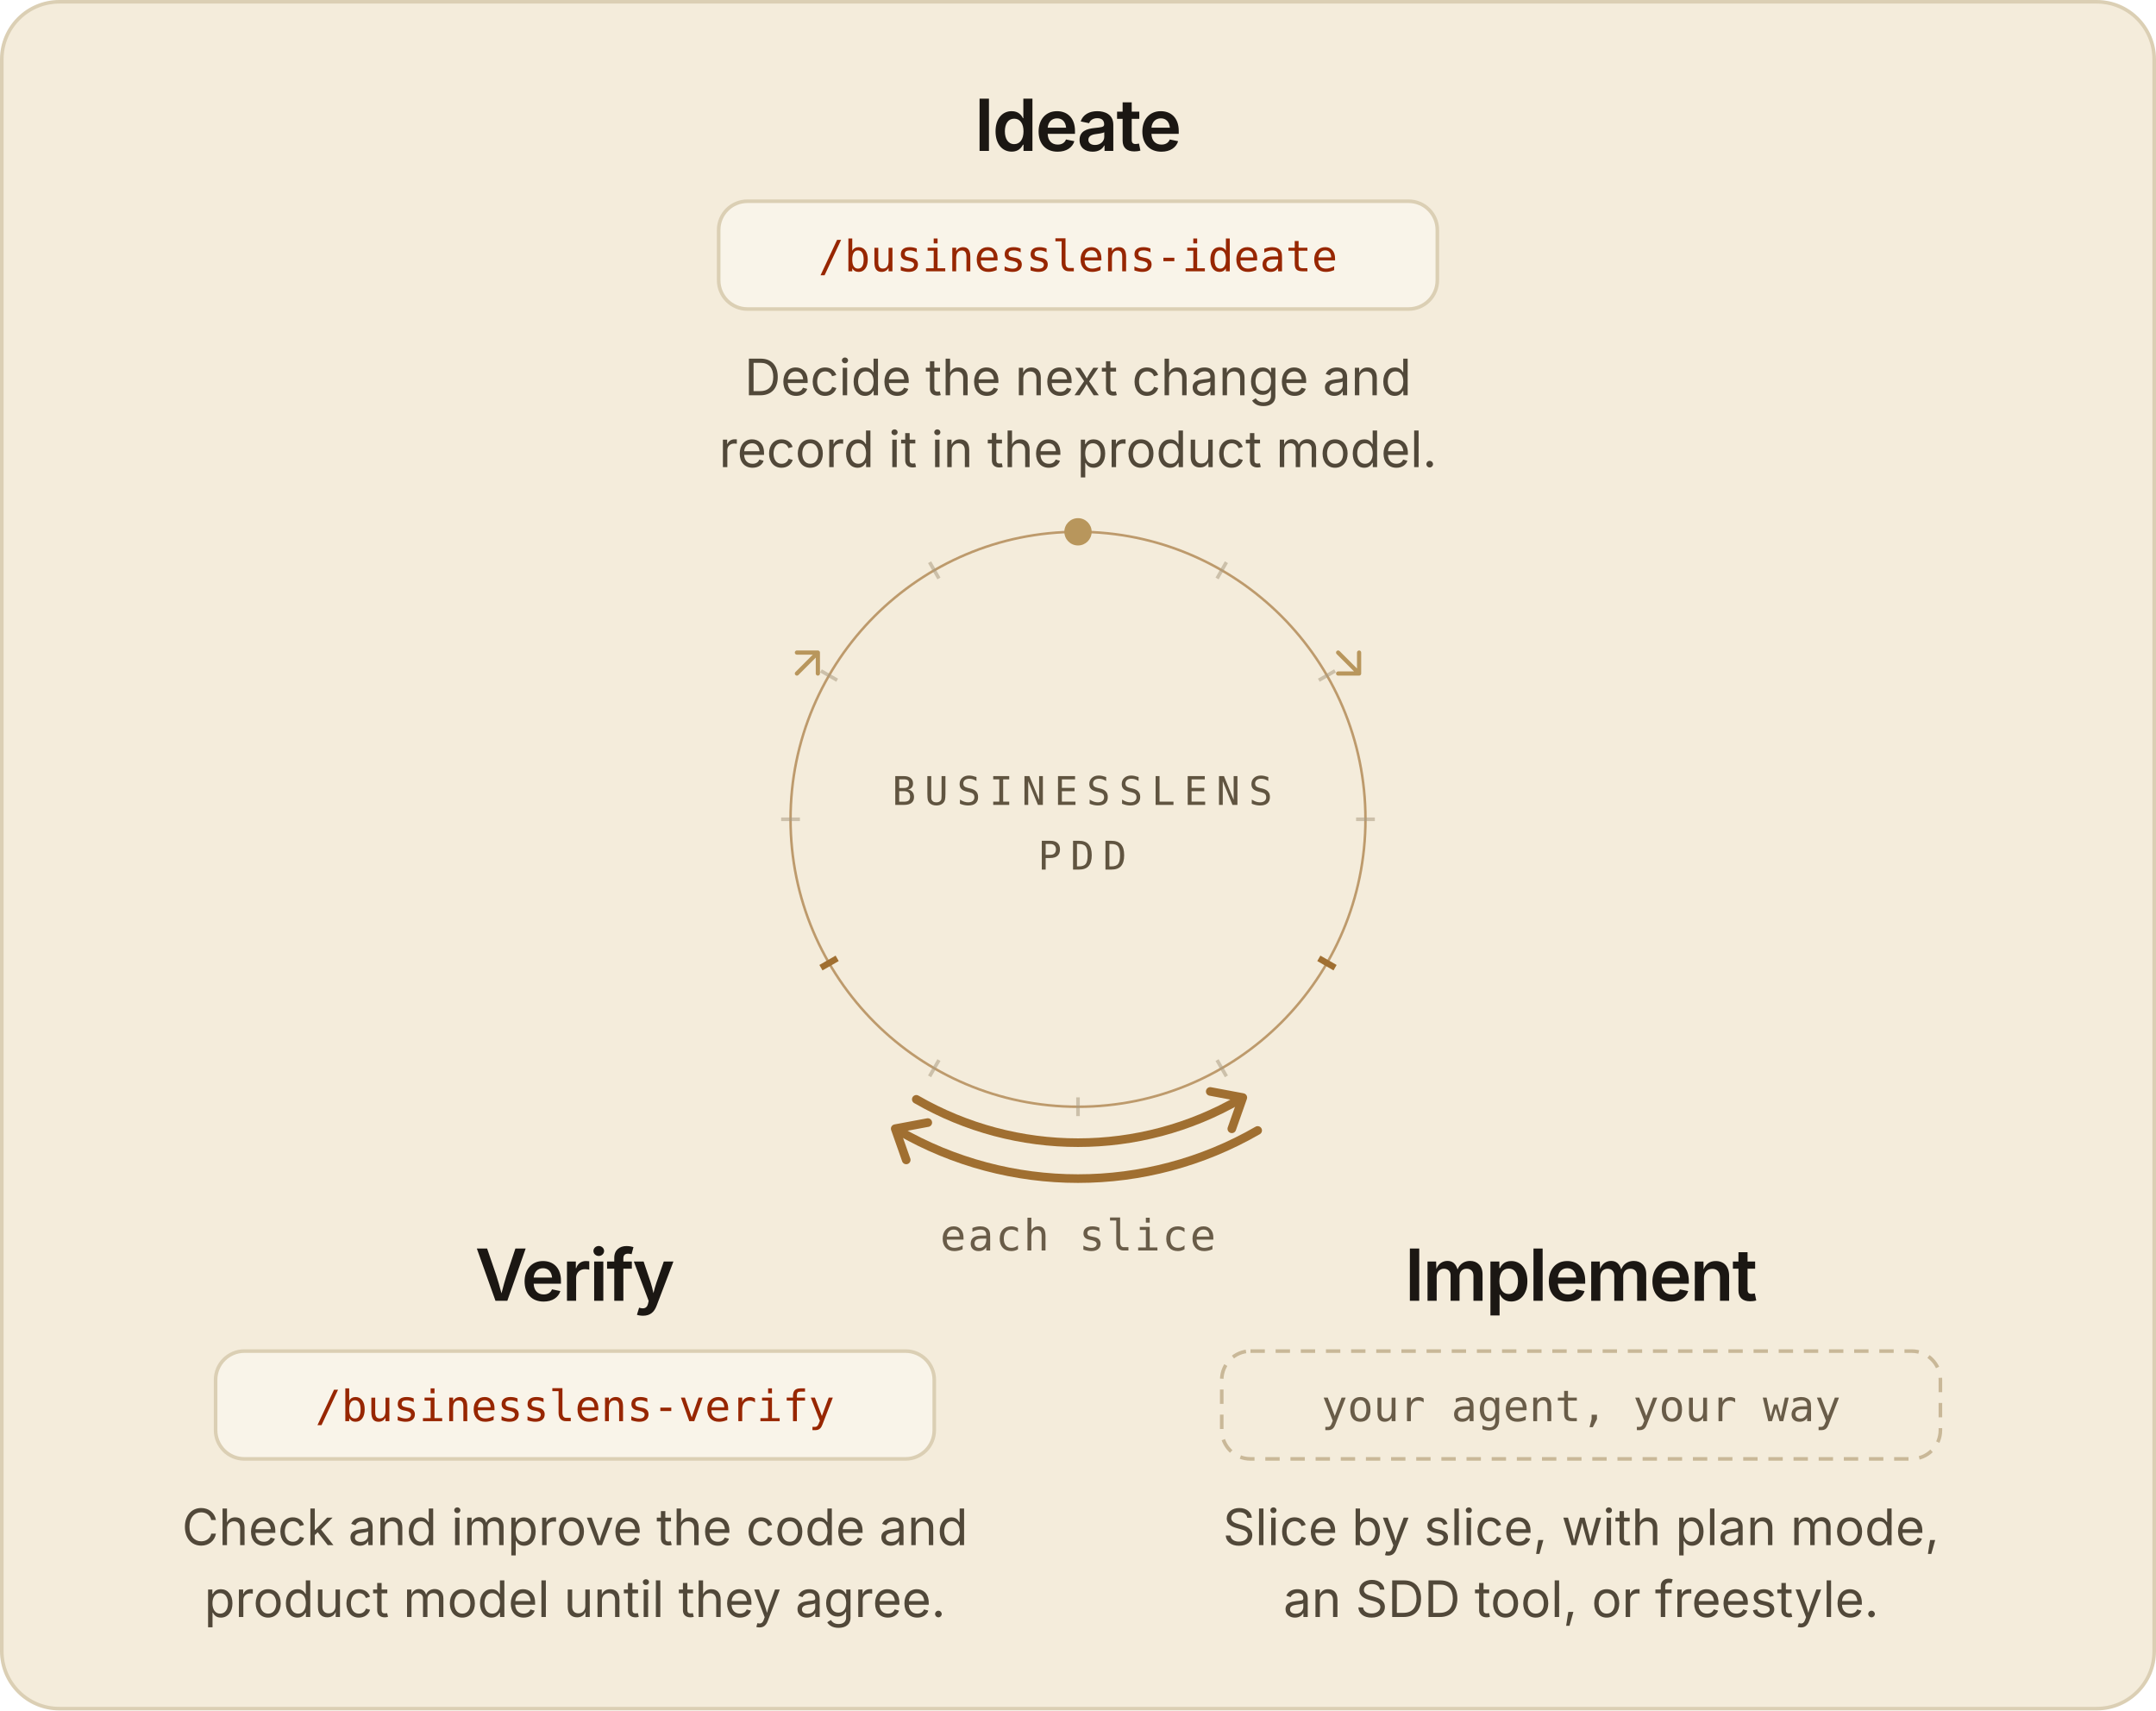
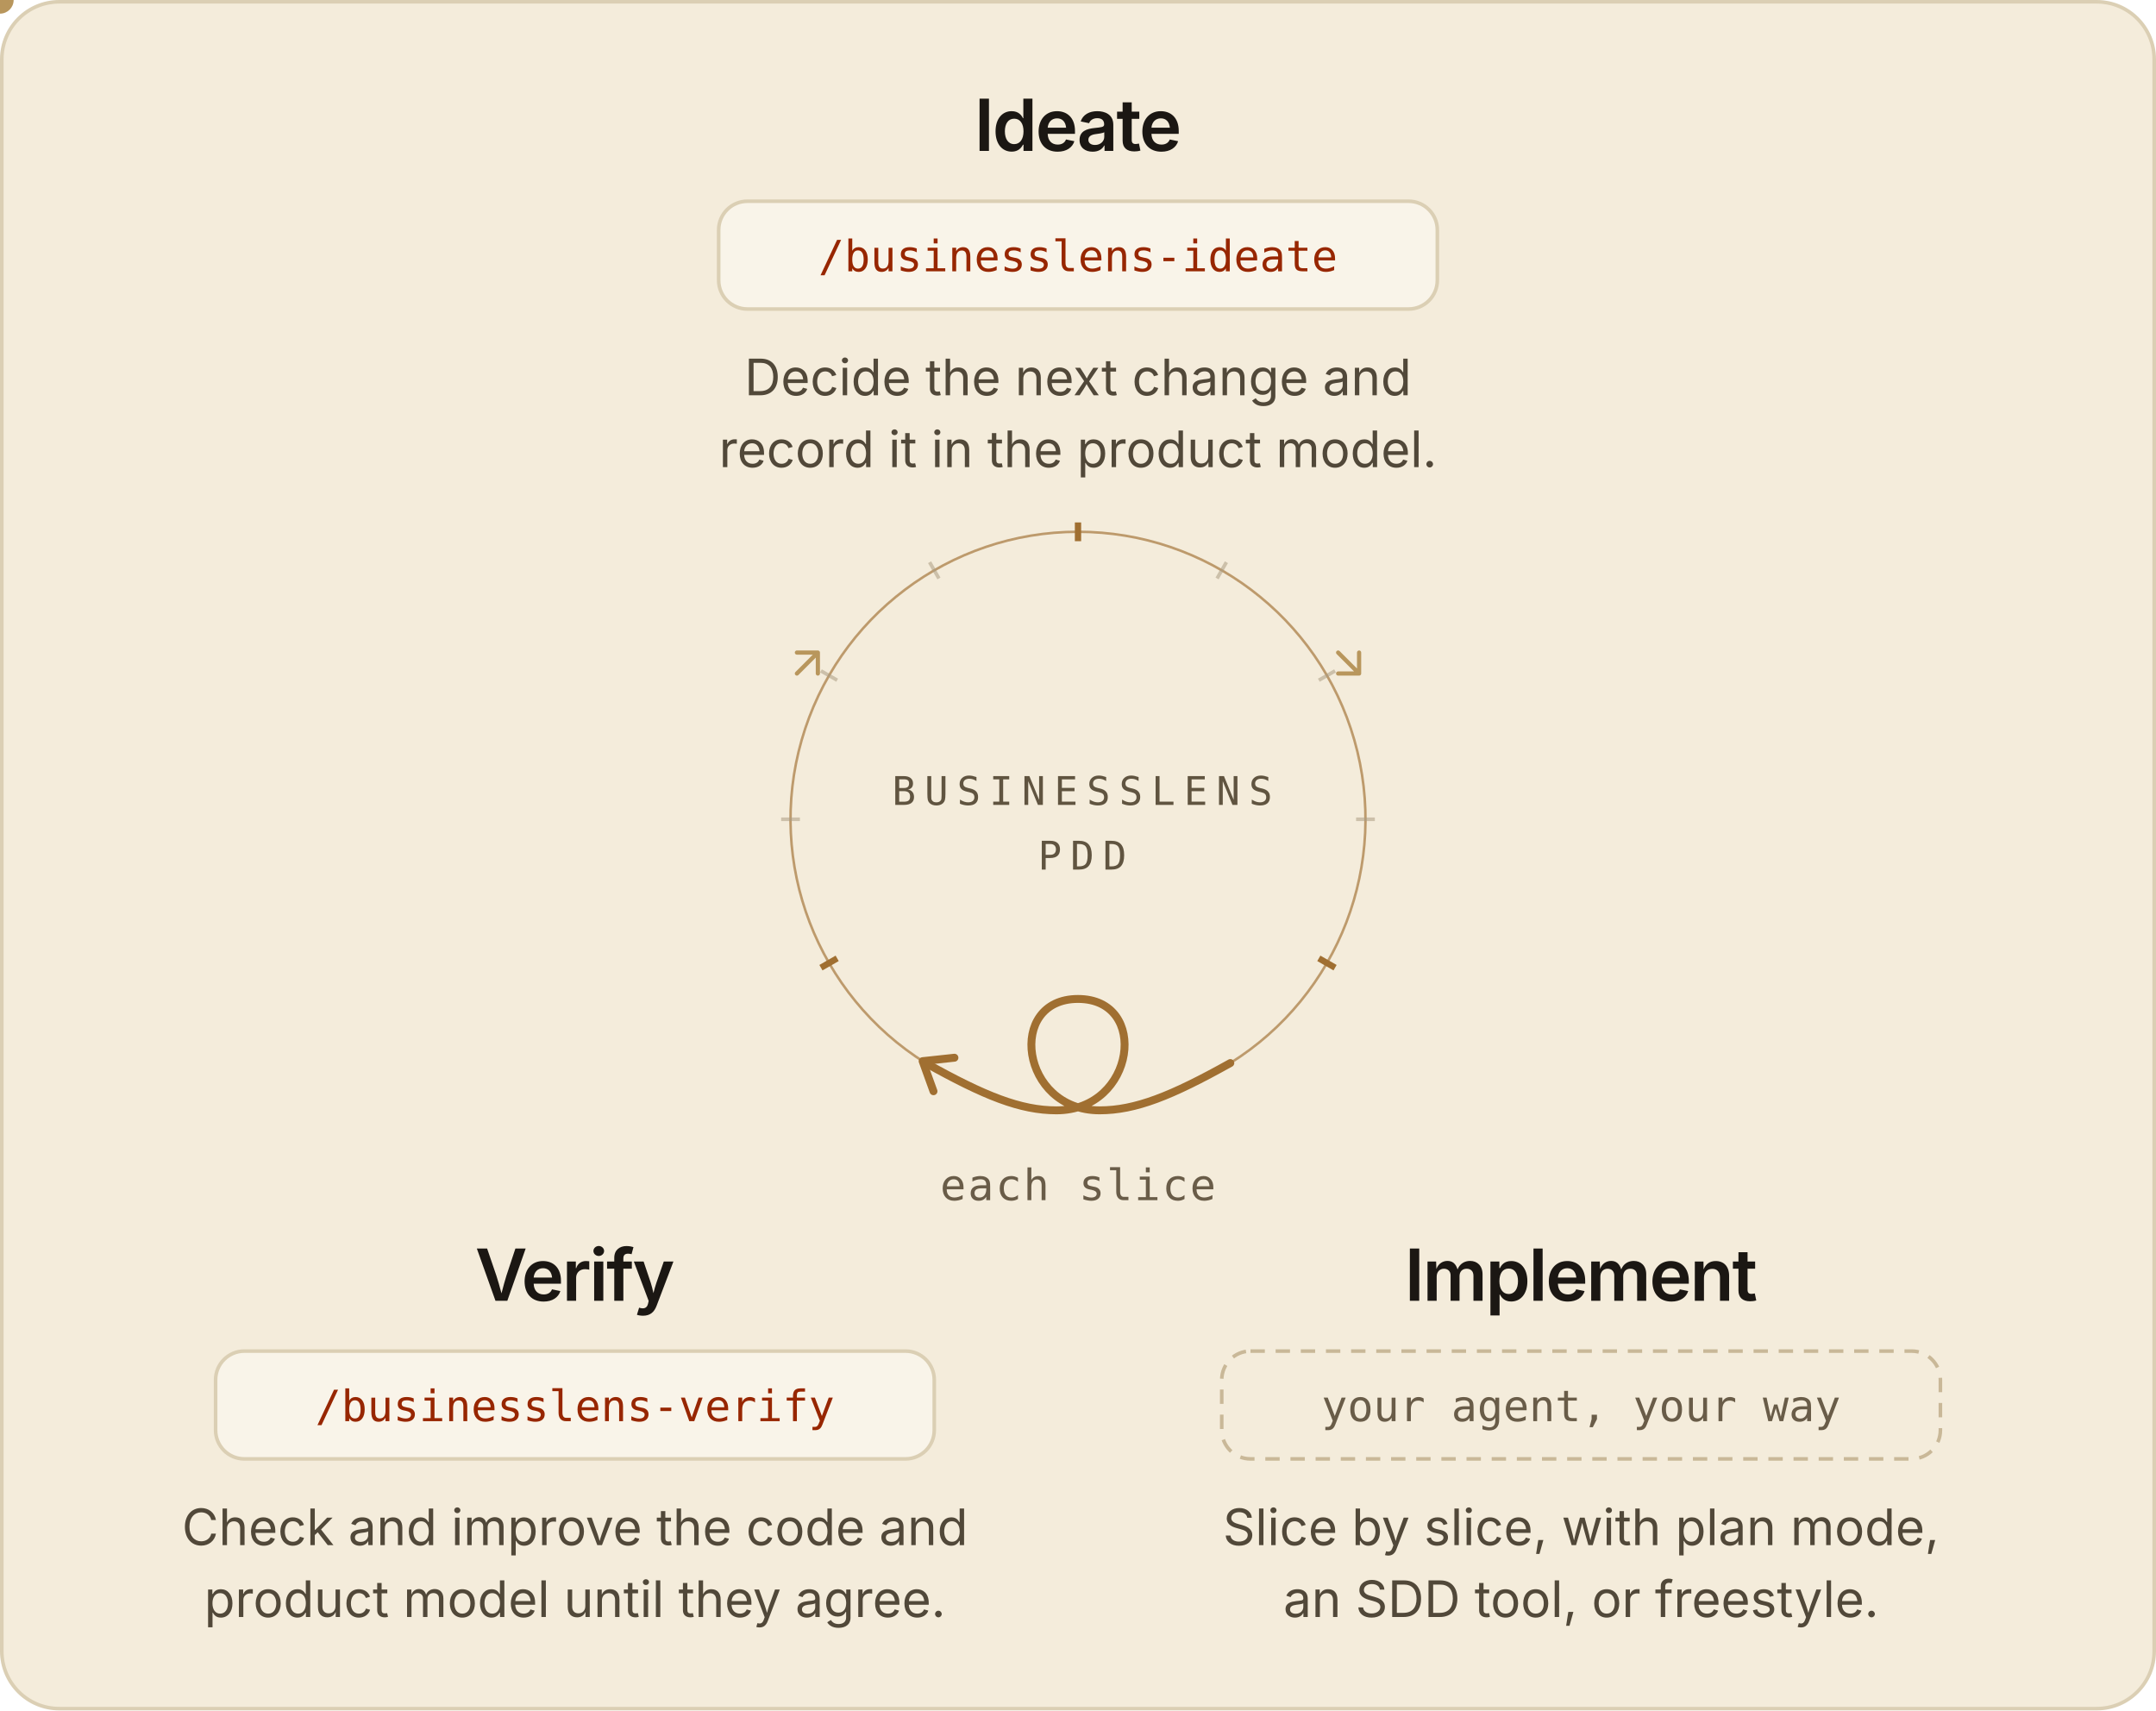
<svg xmlns="http://www.w3.org/2000/svg" viewBox="0 0 600 476" width="600" height="476" role="img" aria-labelledby="title">
  <style>
text{text-anchor:middle;font-family:Inter,-apple-system,BlinkMacSystemFont,"Segoe UI",Helvetica,Arial,sans-serif}
.h{font-size:20px;font-weight:600;letter-spacing:-0.5px;fill:#1b1713}
.note{font-size:14px;fill:#514839}
.cmd,.ownt,.mark{font-family:"IBM Plex Mono",ui-monospace,SFMono-Regular,Menlo,Consolas,monospace;font-size:12px}
.cmd{fill:#972600}
.ownt{fill:#695c48}
.mark{font-size:11px;font-weight:500;letter-spacing:2.4px;fill:#605440}
.pill{fill:#f9f4e9;stroke:#dbcfb4}
.own{fill:none;stroke:#c9b898;stroke-dasharray:4 3}
.ring{fill:none;stroke:#a06f31;stroke-width:.7;opacity:.65}
.t{stroke:#ab9d81;stroke-width:1;opacity:.55}
.c{stroke:#a06f31;stroke-width:1.75}
.disc{fill:#f4ecdb}
.arrow{fill:none;stroke:#b8965c;stroke-width:2;stroke-linecap:round;stroke-linejoin:round}
- .swap{fill:none;stroke:#a06f31;stroke-width:2.4;stroke-linecap:round;stroke-linejoin:round}
+ .curl{fill:none;stroke:#a06f31;stroke-width:2.2;stroke-linecap:round;stroke-linejoin:round}
.swapnote{font-family:"IBM Plex Mono",ui-monospace,SFMono-Regular,Menlo,Consolas,monospace;font-size:12px;letter-spacing:.5px;fill:#695c48}
- .dot{fill:#b8965c;transform-box:view-box;transform-origin:300px 228px}
- @media (prefers-reduced-motion:no-preference){.dot{animation:orbit 22s linear infinite}}
- @keyframes orbit{to{transform:rotate(360deg)}}
+ .dot{fill:#b8965c}
+ .dot-rest{display:none}
+ @media (prefers-reduced-motion:reduce){.dot-run{display:none}.dot-rest{display:inline}}
</style>
  <rect x=".5" y=".5" width="599" height="475" rx="16" fill="#f4ecdb" stroke="#dbcfb4" />
  <text class="h" x="300" y="42">Ideate</text>
  <rect class="pill" x="200.0" y="56" width="200" height="30" rx="8" />
  <text class="cmd" x="300" y="75.5">/businesslens-ideate</text>
  <text class="note" x="300" y="110">Decide the next change and</text>
  <text class="note" x="300" y="130">record it in the product model.</text>
  <circle class="disc" cx="375.31" cy="184.52" r="12" />
  <path class="arrow" transform="translate(368.31 177.52) scale(0.5833)" d="M7 7l10 10 M17 7v10H7" />
-   <path class="swap" d="M350 314.6 A100 100 0 0 1 250 314.6" />
-   <path class="swap" d="M-6 -6 L1 0 L-6 6" transform="translate(250 314.6) rotate(210)" />
-   <path class="swap" d="M255 305.94 A90 90 0 0 0 345 305.94" />
-   <path class="swap" d="M-6 -6 L1 0 L-6 6" transform="translate(345 305.94) rotate(330)" />
-   <text class="swapnote" x="300" y="348">each slice</text>
  <circle class="disc" cx="224.69" cy="184.52" r="12" />
  <path class="arrow" transform="translate(217.69 177.52) scale(0.5833)" d="M7 7h10v10 M7 17L17 7" />
-   <circle class="ring" cx="300" cy="228" r="80" />
+   <path class="ring" d="M257.61 295.84 A80 80 0 1 1 342.39 295.84" />
+   <path class="curl" d="M342.39 295.84 C 326 305, 316 309, 306 309 C 284 309, 280 278, 300 278 C 320 278, 316 309, 294 309 C 284 309, 274 305, 257.61 295.84" />
+   <path class="curl" d="M-6 -5.5 L1 0 L-6 5.5" transform="translate(257.61 295.84) rotate(212)" />
+   <text class="swapnote" x="300" y="334">each slice</text>
  <line class="c" x1="300.0" y1="145.39" x2="300.0" y2="150.61" />
  <line class="t" x1="341.3" y1="156.46" x2="338.7" y2="160.98" />
  <line class="t" x1="371.54" y1="186.7" x2="367.02" y2="189.3" />
  <line class="t" x1="382.61" y1="228.0" x2="377.39" y2="228.0" />
  <line class="c" x1="371.54" y1="269.3" x2="367.02" y2="266.7" />
-   <line class="t" x1="341.3" y1="299.54" x2="338.7" y2="295.02" />
-   <line class="t" x1="300.0" y1="310.61" x2="300.0" y2="305.39" />
-   <line class="t" x1="258.7" y1="299.54" x2="261.3" y2="295.02" />
  <line class="c" x1="228.46" y1="269.3" x2="232.98" y2="266.7" />
  <line class="t" x1="217.39" y1="228.0" x2="222.61" y2="228.0" />
  <line class="t" x1="228.46" y1="186.7" x2="232.98" y2="189.3" />
  <line class="t" x1="258.7" y1="156.46" x2="261.3" y2="160.98" />
  <text class="mark" x="301.2" y="224">BUSINESSLENS</text>
  <text class="mark" x="301.2" y="242">PDD</text>
-   <circle class="dot" cx="300" cy="148" r="3.8" />
+   <circle class="dot dot-run" r="3.8">
+     <animateMotion dur="22s" repeatCount="indefinite" path="M300 148 A80 80 0 0 1 342.39 295.84 C 326 305, 316 309, 306 309 C 284 309, 280 278, 300 278 C 320 278, 316 309, 294 309 C 284 309, 274 305, 257.61 295.84 A80 80 0 0 1 300 148" />
+   </circle>
+   <circle class="dot dot-rest" cx="300" cy="148" r="3.8" />
  <text class="h" x="160" y="362">Verify</text>
  <rect class="pill" x="60.0" y="376" width="200" height="30" rx="8" />
  <text class="cmd" x="160" y="395.5">/businesslens-verify</text>
  <text class="note" x="160" y="430">Check and improve the code and</text>
  <text class="note" x="160" y="450">product model until they agree.</text>
  <text class="h" x="440" y="362">Implement</text>
  <rect class="own" x="340.0" y="376" width="200" height="30" rx="8" />
  <text class="ownt" x="440" y="395.5">your agent, your way</text>
  <text class="note" x="440" y="430">Slice by slice, with plan mode,</text>
  <text class="note" x="440" y="450">an SDD tool, or freestyle.</text>
</svg>
